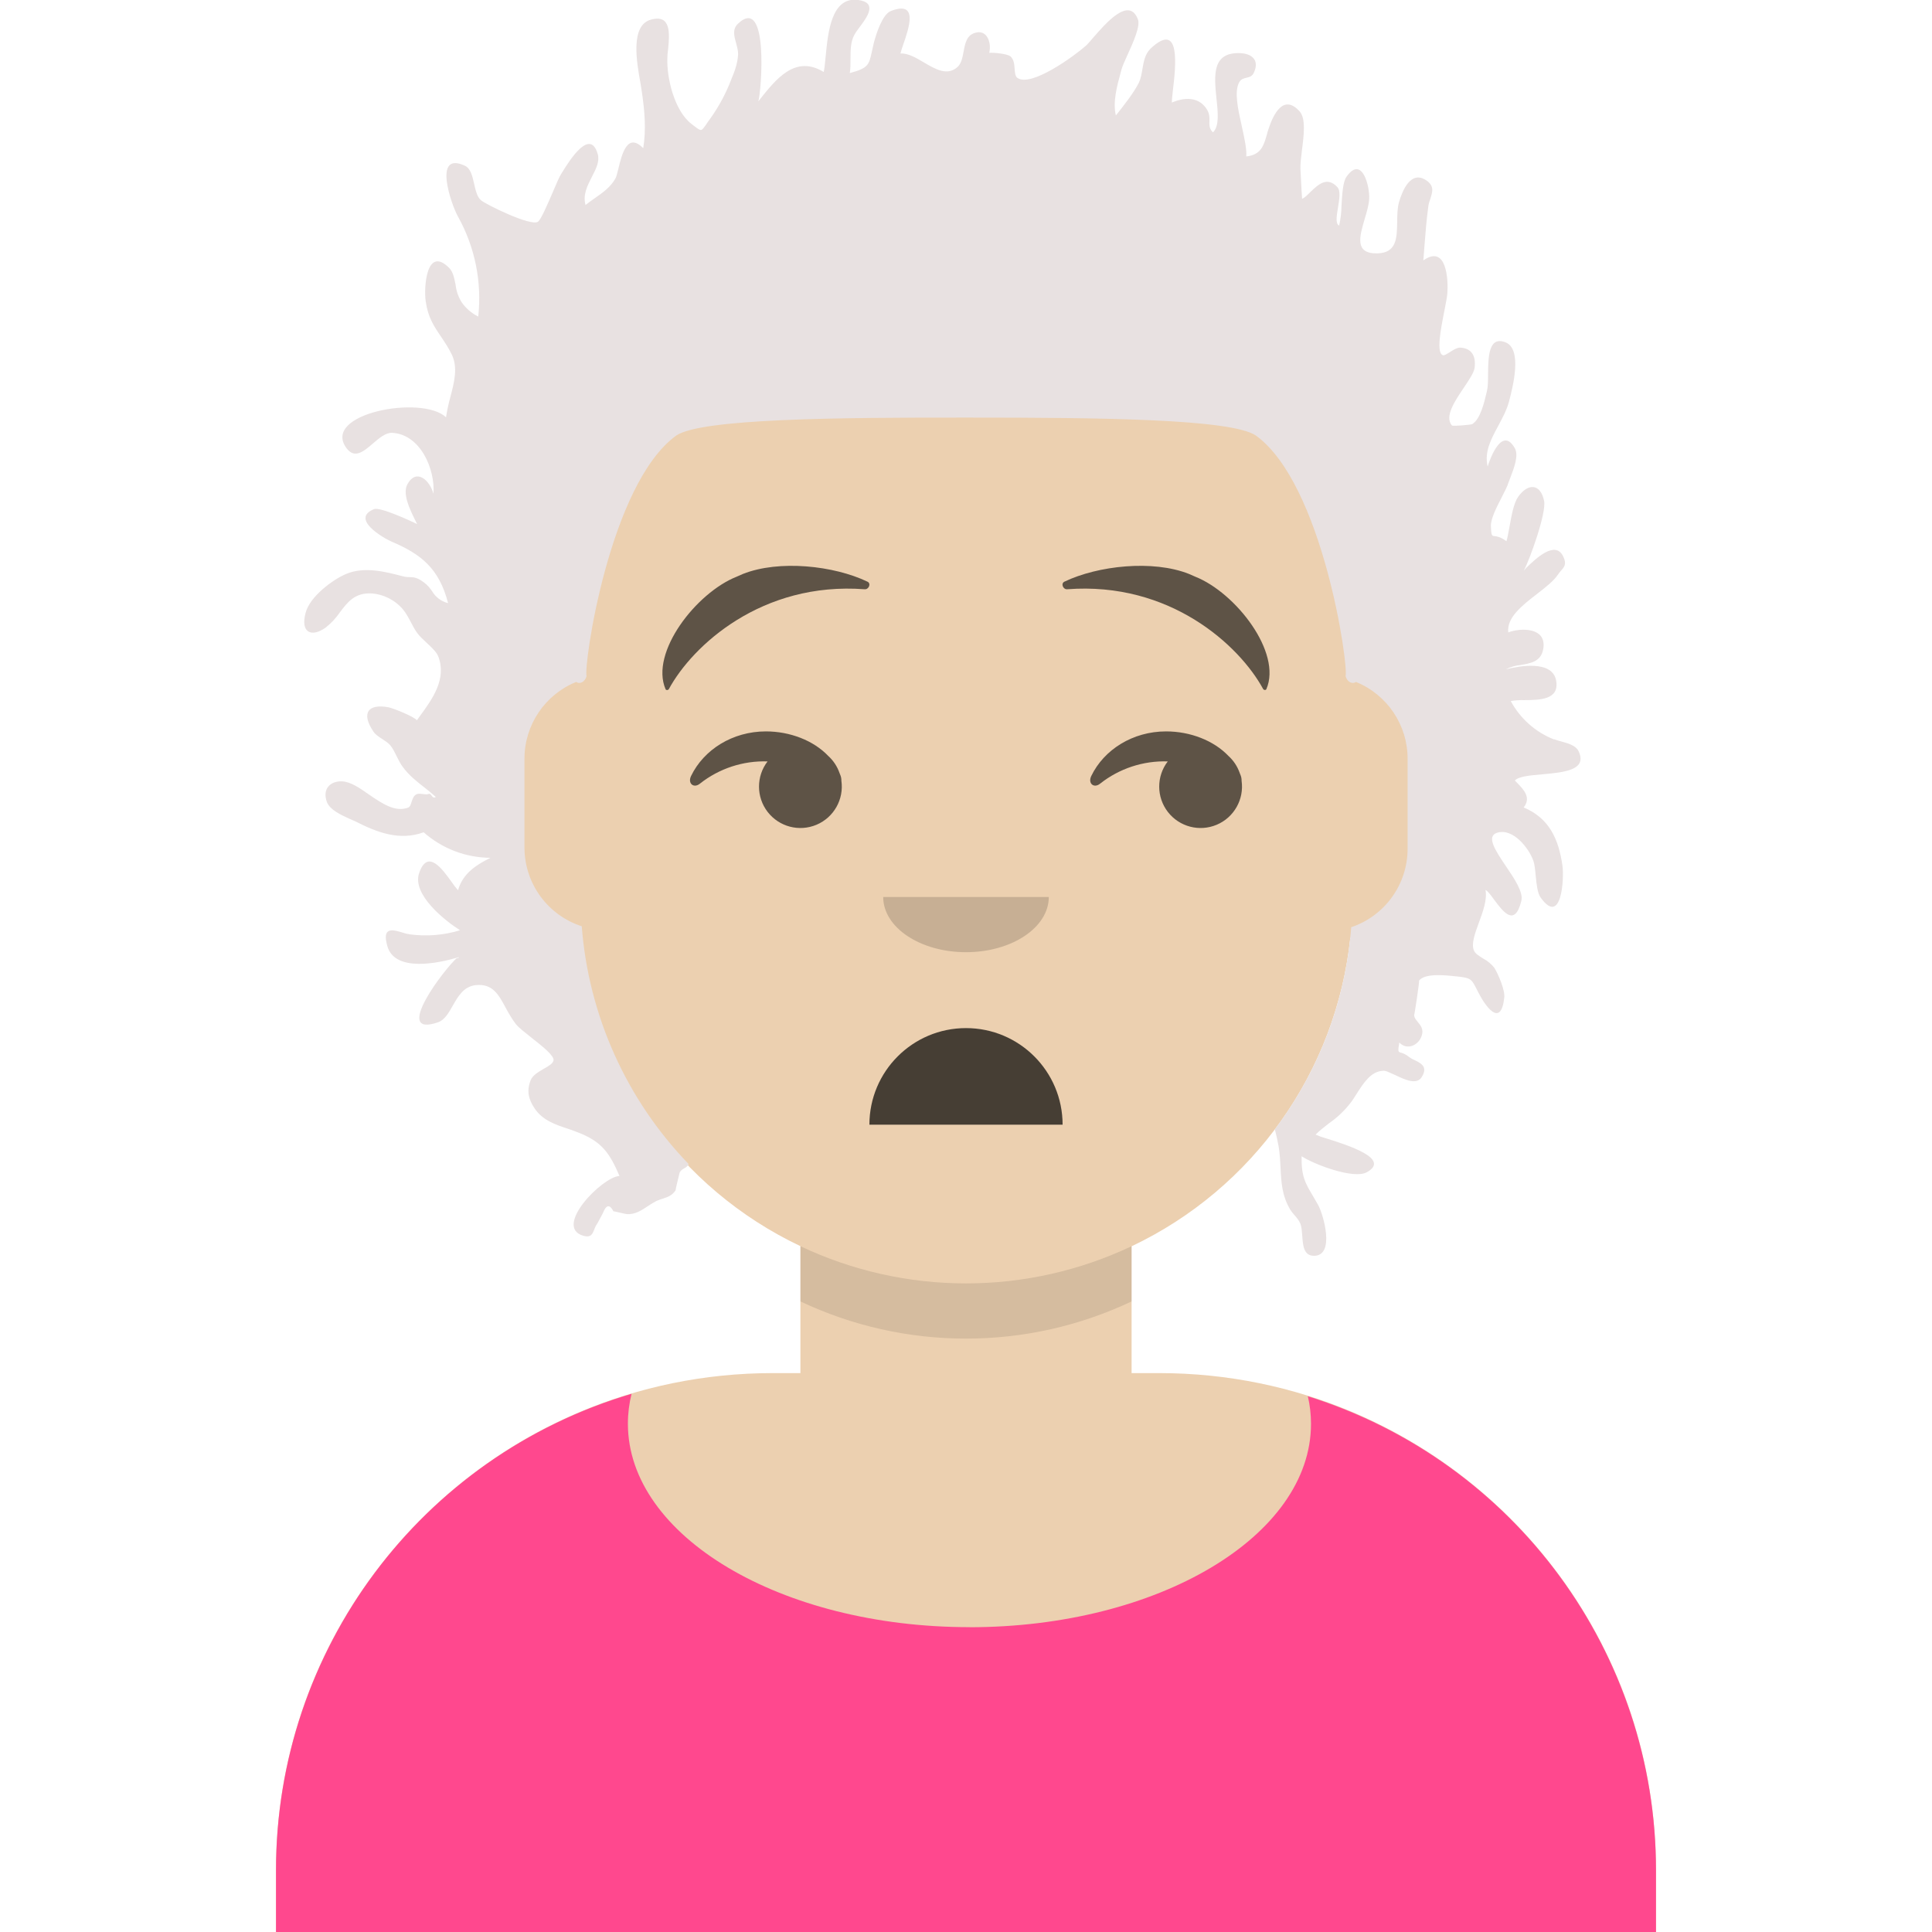
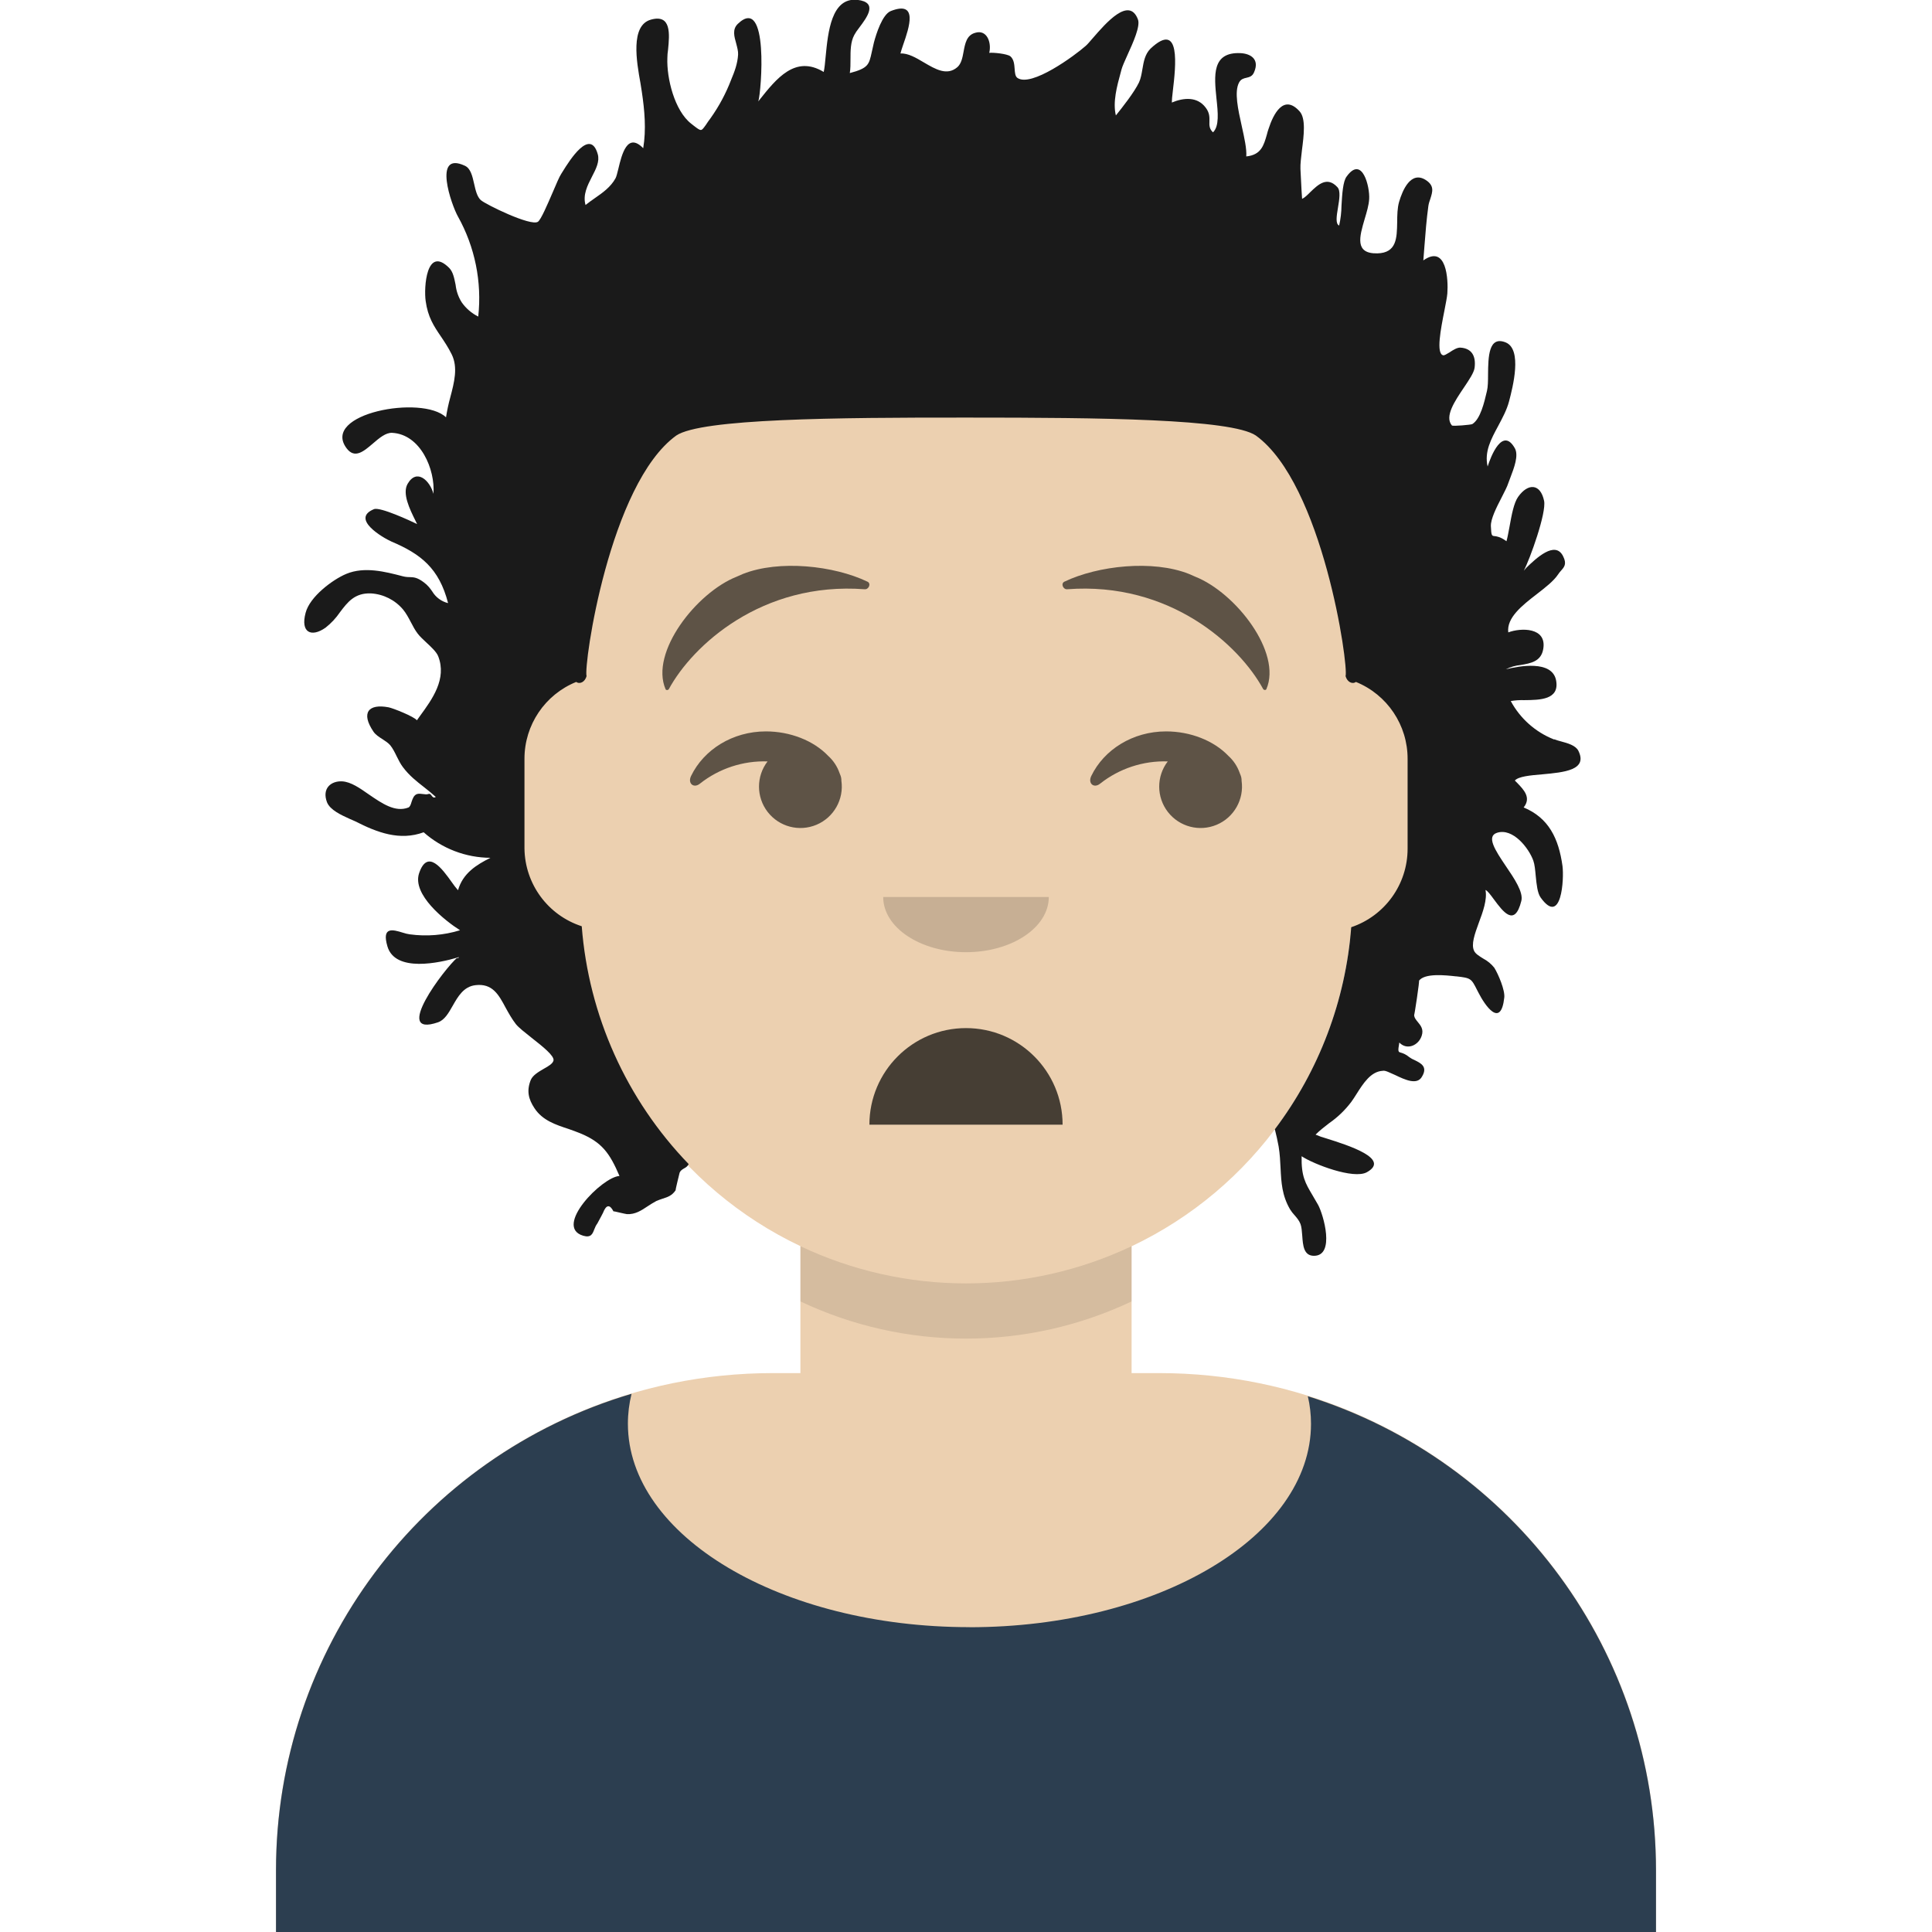
<svg xmlns="http://www.w3.org/2000/svg" viewBox="0 0 280 280" fill="none" shape-rendering="auto" aria-hidden="true">
  <defs>
    <g id="clothes-shirtScoopNeck-6972ba9c">
-       <path d="M100.5 51.13c27.34 0 49.5-13.2 49.5-29.48q0-2.04-.46-4A72 72 0 0 1 200 86.35v8.95H0v-8.95A72 72 0 0 1 51.53 17.3a18 18 0 0 0-.53 4.34c0 16.28 22.16 29.48 49.5 29.48" fill="#ff488e" />
+       <path d="M100.5 51.13c27.34 0 49.5-13.2 49.5-29.48q0-2.04-.46-4A72 72 0 0 1 200 86.35v8.95H0v-8.95A72 72 0 0 1 51.53 17.3a18 18 0 0 0-.53 4.34c0 16.28 22.16 29.48 49.5 29.48" fill="#2c3e50" />
    </g>
    <g id="mouth-disbelief-6972ba9c">
      <path fill-rule="evenodd" clip-rule="evenodd" d="M32 23a14 14 0 1 1 28 0" fill="black" fill-opacity=".7" />
    </g>
    <g id="nose-default-6972ba9c">
      <path fill-rule="evenodd" clip-rule="evenodd" d="M0 0c0 4.42 5.37 8 12 8s12-3.58 12-8" fill="black" fill-opacity=".16" />
    </g>
    <g id="eyes-side-6972ba9c">
      <path d="M13 8c-4.84 0-9 2.65-10.84 6.45-.54 1.1.39 1.85 1.28 1.12a15 15 0 0 1 9.8-3.22 6 6 0 1 0 10.7 2.8 2 2 0 0 0-.12-.74l-.15-.38a6 6 0 0 0-1.64-2.48C19.9 9.32 16.5 8 13 8m58 0c-4.84 0-9 2.65-10.84 6.45-.54 1.1.39 1.85 1.28 1.12a15 15 0 0 1 9.8-3.22 6 6 0 1 0 10.7 2.8 2 2 0 0 0-.12-.74l-.15-.38a6 6 0 0 0-1.64-2.48C77.9 9.32 74.5 8 71 8" fill="black" fill-opacity=".6" />
    </g>
    <g id="eyebrows-raisedExcitedNatural-6972ba9c">
      <path fill-rule="evenodd" clip-rule="evenodd" d="m14.9 1.58.91-.4C21.06-.9 29-.03 33.86 2.3c.57.27.18 1.15-.4 1.1C18.54 2.27 8.5 11.56 5.08 17.86c-.1.18-.4.2-.48.03C2.3 12.56 9.05 3.9 14.9 1.58m66.47 0-.91-.4C75.22-.9 67.27-.03 62.4 2.3c-.56.27-.18 1.15.4 1.1 14.93-1.14 24.98 8.15 28.4 14.45.1.18.4.2.47.03 2.3-5.32-4.45-13.98-10.3-16.3" fill="black" fill-opacity=".6" />
    </g>
    <g id="top-dreads02-6972ba9c">
-       <path fill-rule="evenodd" clip-rule="evenodd" d="M217.2 107.16a12.2 12.2 0 0 1-6.25-5.56 10 10 0 0 1 1.95-.13c2.27-.02 5.15-.04 4.62-2.87-.57-2.98-5.4-2.07-7.28-1.6a6 6 0 0 1 2.12-.62c1.49-.25 3-.51 3.3-2.33.54-3.18-3.28-3.08-5.07-2.4-.26-2.12 2-3.9 4.14-5.55 1.25-.97 2.45-1.9 3.08-2.85q.2-.3.43-.55c.47-.53.86-.97.3-2.08-1.15-2.35-3.94.32-5.33 1.66l-.37.43c.87-1.63 3.31-8.4 2.94-10.13-.53-2.52-2.33-2.6-3.77-.56-.62.88-.94 2.65-1.23 4.26-.15.81-.29 1.58-.45 2.16-.88-.65-1.4-.7-1.7-.74-.44-.04-.5-.05-.56-1.45-.04-1.02.8-2.7 1.56-4.16.4-.8.8-1.54.97-2.09l.3-.8c.52-1.37 1.23-3.19.64-4.24-1.78-3.15-3.48 1.17-3.94 2.65-.5-2.14.5-3.97 1.53-5.88.6-1.13 1.24-2.3 1.57-3.55.54-2.05 1.97-7.58-.5-8.56s-2.52 2.12-2.54 4.66c0 .93-.02 1.8-.15 2.34l-.03.13c-.37 1.57-.92 3.97-2.1 4.71-.18.11-2.83.34-2.96.2-1.1-1.29.42-3.53 1.74-5.49.76-1.13 1.46-2.17 1.55-2.87.22-1.73-.44-2.82-2.06-2.92-.46-.03-1.09.36-1.59.7-.4.24-.74.45-.9.41-1.06-.23-.35-3.82.18-6.5.2-1.04.38-1.94.42-2.46.15-2-.1-7.17-3.48-4.79l.16-2.06c.15-1.95.3-3.86.57-5.83.05-.37.18-.73.3-1.08.3-.97.61-1.86-.69-2.69-2.16-1.36-3.36 1.5-3.85 3.17-.26.9-.27 1.93-.28 2.95-.04 2.3-.07 4.45-2.87 4.52-3.34.07-2.59-2.42-1.84-4.99.3-1 .6-2 .65-2.88.12-1.74-1-6.42-3.27-3.26-.53.7-.64 2.5-.74 4.2a14 14 0 0 1-.34 2.9c-.56-.25-.37-1.4-.17-2.6s.4-2.45-.08-2.96c-1.5-1.64-2.82-.36-3.94.72-.4.4-.8.8-1.18.97l-.08-1.22-.16-3.12c-.03-.7.1-1.69.22-2.74.28-2.15.58-4.58-.34-5.6-2.33-2.59-3.82.43-4.5 2.53q-.15.43-.25.85c-.45 1.56-.83 2.93-2.98 3.15.08-1.09-.28-2.69-.65-4.37-.54-2.43-1.12-5-.39-6.35.27-.5.67-.59 1.07-.68.42-.1.85-.2 1.1-.8.83-1.9-.5-2.7-1.98-2.77-4.18-.18-3.8 3.31-3.47 6.58.22 2.04.42 4-.5 4.9-.55-.5-.54-1.03-.52-1.6.01-.6.03-1.24-.55-1.99-1.2-1.6-3.16-1.46-4.9-.73 0-.3.05-.93.15-1.72.41-3.49 1.2-10.26-3.24-6.09-.8.8-.99 1.88-1.17 2.95-.12.7-.23 1.37-.5 1.95-.7 1.45-2.4 3.6-3.35 4.78-.47-1.92.16-4.26.7-6.22l.12-.45c.12-.45.46-1.2.85-2.07.84-1.84 1.9-4.2 1.53-5.17-1.27-3.38-4.63.5-6.52 2.68-.45.51-.8.94-1.05 1.15-1.58 1.4-7.88 6.04-9.9 4.64-.32-.23-.36-.74-.4-1.3-.05-.65-.1-1.38-.62-1.83-.48-.37-2.48-.57-3.06-.5.36-1.5-.34-3.44-2.05-2.9-1.23.34-1.45 1.54-1.67 2.72-.16.88-.33 1.75-.9 2.25-1.5 1.3-3.18.3-4.85-.68-1.15-.68-2.3-1.36-3.4-1.3q.13-.5.4-1.28c.85-2.44 2.23-6.45-1.8-4.87-1.24.5-2.12 3.35-2.44 4.54q-.2.82-.32 1.42c-.4 1.82-.5 2.32-3.18 3.03.1-.63.1-1.3.1-1.98 0-1.25 0-2.53.55-3.54q.23-.44.7-1.04c1.15-1.53 2.8-3.7-.25-4.05-3.78-.39-4.26 4.7-4.6 8.2-.08.9-.16 1.7-.28 2.25-4.12-2.5-6.86.96-9.33 4.07l-.15.2c.45-1.43 1.56-15.57-2.96-11.25-.84.8-.53 1.84-.24 2.87.14.55.3 1.1.27 1.6-.08 1.3-.5 2.43-1 3.62A25 25 0 0 1 95 17.1q-.45.6-.7 1c-.33.45-.49.7-.7.73s-.48-.17-1.04-.6l-.38-.3c-2.43-1.88-3.58-6.63-3.46-9.53q0-.55.1-1.2c.22-2.24.5-5.2-2.5-4.35s-2.05 6.15-1.5 9.2l.2 1.26c.4 2.7.65 5.43.2 8.17-2.3-2.36-3.1.87-3.6 2.97-.16.63-.28 1.16-.42 1.4-.7 1.26-1.84 2.07-2.98 2.86q-.7.48-1.36 1c-.42-1.47.28-2.83.93-4.1.6-1.15 1.14-2.23.84-3.27-1.1-3.87-4.1.93-5.1 2.55l-.2.32c-.25.37-.7 1.42-1.2 2.6-.8 1.85-1.73 4.03-2.17 4.33-1.03.7-7.6-2.53-8.28-3.14-.55-.5-.76-1.45-.97-2.38-.25-1.1-.5-2.22-1.34-2.6-4.72-2.2-1.93 5.72-1 7.36a24.3 24.3 0 0 1 2.94 14.5 6.4 6.4 0 0 1-2.4-2.07 6 6 0 0 1-.88-2.53c-.2-.96-.36-1.88-.94-2.46-3.3-3.28-3.68 2.88-3.4 4.8.32 2.35 1.2 3.66 2.2 5.13.51.76 1.06 1.57 1.57 2.6.94 1.9.37 4.07-.2 6.23a26 26 0 0 0-.62 2.9c-3.43-3.3-18.2-.55-14.4 4.5 1.17 1.55 2.47.44 3.8-.7.93-.8 1.87-1.6 2.8-1.55 4.11.22 6.25 5.3 5.98 8.84-.5-1.9-2.42-3.76-3.75-1.44-.8 1.4.32 3.67 1.1 5.25l.28.57c-.9-.44-5.37-2.52-6.25-2.16-3.44 1.4 1.3 4.15 2.54 4.7 4.22 1.79 6.9 3.85 8.2 8.92a3.7 3.7 0 0 1-2.3-1.7c-.3-.43-.62-.88-1.25-1.34-.95-.7-1.4-.7-1.96-.73a4 4 0 0 1-1.13-.14l-.07-.02c-2.36-.61-5.4-1.41-8.04-.31-1.97.82-5.3 3.3-5.9 5.65-.77 2.87.84 3.6 2.9 2.14a10 10 0 0 0 2.08-2.23c1.1-1.45 2.12-2.82 4.5-2.73a6.6 6.6 0 0 1 4.64 2.33c.44.53.8 1.2 1.14 1.85.3.57.6 1.15.98 1.64.28.38.75.82 1.23 1.27.74.68 1.5 1.4 1.74 2 1.3 3.3-.87 6.26-2.63 8.67l-.45.63c-.42-.55-3.47-1.76-4.1-1.88-2.94-.56-4.04.8-2.2 3.52.3.45.8.77 1.29 1.08.43.28.85.55 1.15.9.37.46.66 1.04.94 1.62.27.54.54 1.08.88 1.53.92 1.24 2 2.08 3.1 2.94q.83.64 1.68 1.4c-.33.2-.46 0-.6-.18-.12-.17-.25-.34-.5-.24-.2.07-.47.04-.75 0-.3-.04-.6-.08-.87 0-.47.16-.64.68-.8 1.15-.1.36-.22.7-.45.8-1.9.75-3.84-.6-5.7-1.87-1.34-.94-2.64-1.85-3.9-1.92-1.6-.08-2.96 1-2.2 3.03.46 1.13 2.06 1.85 3.27 2.4l.8.35c3.23 1.65 6.47 2.87 9.94 1.6a14.7 14.7 0 0 0 9.68 3.7c-2 1-4 2.22-4.7 4.7a12 12 0 0 1-.9-1.16c-1.4-1.96-3.52-4.9-4.74-1.31-1.04 3.1 3.73 6.87 5.93 8.27a17 17 0 0 1-7.28.59q-.46-.06-1.04-.25c-1.4-.43-3.06-.92-2.2 2 1.13 3.83 7.6 2.37 10.13 1.62-1.78 1.5-9.56 11.7-2.8 9.38.95-.33 1.53-1.34 2.13-2.4.77-1.35 1.58-2.77 3.28-2.98 2.48-.3 3.38 1.37 4.4 3.28.44.8.9 1.62 1.48 2.37.4.5 1.3 1.2 2.28 1.98 1.58 1.24 3.3 2.6 3.17 3.28-.1.46-.72.82-1.4 1.2-.77.45-1.6.93-1.9 1.63-.62 1.56-.34 2.76.54 4.09 1.17 1.78 3.1 2.4 4.92 3q.87.3 1.67.62c3.17 1.3 4.3 2.86 5.73 6.2-2.5.13-9.62 7.37-5.26 8.66 1.12.33 1.35-.25 1.6-.9.12-.3.24-.6.45-.87l.55-1.02.27-.52q.7-1.8 1.52-.22c.07-.02.47.08.9.18.4.09.87.2 1.04.22 1.2.07 2.1-.53 3.03-1.15q.6-.4 1.24-.75.48-.2.94-.35c.69-.22 1.34-.42 1.87-1.23-.1.13.56-2.5.57-2.54.13-.3.38-.45.63-.6.25-.13.5-.28.68-.63a55.8 55.8 0 0 1-15.5-34.47 12 12 0 0 1-8.3-11.28v-13a12 12 0 0 1 7.5-11.13c.53.38 1.27 0 1.5-.84-.46-1.5 3.3-27.85 13-34.87 3.62-2.44 23-2.62 42.31-2.6 19.1 0 38.11.18 41.69 2.6 9.7 7.02 13.46 33.37 13 34.87.23.84.97 1.22 1.5.84A12 12 0 0 1 196 110v13a12 12 0 0 1-8.17 11.38 55.7 55.7 0 0 1-11.07 29.28q.31 1.2.55 2.5c.18 1.1.23 2.14.28 3.15.1 2.04.2 3.94 1.37 5.95q.3.48.66.86c.33.38.66.76.86 1.28.16.44.2 1.05.25 1.68.1 1.4.2 2.92 1.7 2.92 3.1 0 1.37-5.97.6-7.38q-.45-.8-.82-1.41c-1.03-1.74-1.63-2.74-1.57-5.64 1.75 1.16 7.53 3.38 9.45 2.32 3.5-1.94-2.69-3.9-5.83-4.89a12 12 0 0 1-1.6-.56c.63-.63 1.3-1.14 1.97-1.66a14 14 0 0 0 3.22-3.1q.37-.52.73-1.1c1.01-1.6 2.1-3.3 3.82-3.39.4-.09 1.04.3 1.77.6 1.46.7 3.24 1.54 3.94.2.82-1.4-.18-1.9-1.07-2.34q-.46-.19-.78-.43c-.54-.45-.94-.57-1.19-.65-.45-.12-.5-.13-.27-1.48 1.1 1.17 2.8.43 3.25-1 .3-.93-.16-1.47-.56-1.96-.28-.34-.55-.66-.54-1.07 0 .4.83-5.1.7-4.93.85-1.12 3.8-.8 5.34-.63h.07c2.13.24 2.17.31 3.03 2.02l.22.42c.88 1.72 3.2 5.18 3.7.64.13-1.06-.86-3.38-1.44-4.32a5 5 0 0 0-1.6-1.33c-.6-.37-1.13-.7-1.32-1.1-.48-.94.08-2.47.68-4.12.6-1.6 1.22-3.33.96-4.73.3.12.73.7 1.23 1.38 1.3 1.75 3 4.07 3.96.22.33-1.26-1-3.24-2.27-5.1-1.48-2.2-2.86-4.28-1.24-4.79 2.29-.73 4.6 2.22 5.25 4.04.2.56.27 1.37.35 2.22.12 1.2.24 2.48.72 3.14 3.03 4.21 3.4-2.74 3.16-4.57-.56-4.02-2-6.98-5.63-8.5 1.14-1.42 0-2.58-.91-3.53l-.37-.37c.55-.6 2.22-.75 4-.9 3.13-.29 6.62-.6 5.2-3.43-.4-.76-1.53-1.08-2.5-1.34q-.55-.14-.96-.3M58.5 138.8q0-.2-.36.1z" fill="#e8e1e1" />
+       <path fill-rule="evenodd" clip-rule="evenodd" d="M217.2 107.16a12.2 12.2 0 0 1-6.25-5.56 10 10 0 0 1 1.95-.13c2.27-.02 5.15-.04 4.62-2.87-.57-2.98-5.4-2.07-7.28-1.6a6 6 0 0 1 2.12-.62c1.49-.25 3-.51 3.3-2.33.54-3.18-3.28-3.08-5.07-2.4-.26-2.12 2-3.9 4.14-5.55 1.25-.97 2.45-1.9 3.08-2.85q.2-.3.43-.55c.47-.53.86-.97.3-2.08-1.15-2.35-3.94.32-5.33 1.66l-.37.43c.87-1.63 3.31-8.4 2.94-10.13-.53-2.52-2.33-2.6-3.77-.56-.62.88-.94 2.65-1.23 4.26-.15.81-.29 1.58-.45 2.16-.88-.65-1.4-.7-1.7-.74-.44-.04-.5-.05-.56-1.45-.04-1.02.8-2.7 1.56-4.16.4-.8.8-1.54.97-2.09l.3-.8c.52-1.37 1.23-3.19.64-4.24-1.78-3.15-3.48 1.17-3.94 2.65-.5-2.14.5-3.97 1.53-5.88.6-1.13 1.24-2.3 1.57-3.55.54-2.05 1.97-7.58-.5-8.56s-2.52 2.12-2.54 4.66c0 .93-.02 1.8-.15 2.34l-.03.13c-.37 1.57-.92 3.97-2.1 4.71-.18.11-2.83.34-2.96.2-1.1-1.29.42-3.53 1.74-5.49.76-1.13 1.46-2.17 1.55-2.87.22-1.73-.44-2.82-2.06-2.92-.46-.03-1.09.36-1.59.7-.4.24-.74.45-.9.41-1.06-.23-.35-3.82.18-6.5.2-1.04.38-1.94.42-2.46.15-2-.1-7.17-3.48-4.79l.16-2.06c.15-1.95.3-3.86.57-5.83.05-.37.18-.73.3-1.08.3-.97.61-1.86-.69-2.69-2.16-1.36-3.36 1.5-3.85 3.17-.26.9-.27 1.93-.28 2.95-.04 2.3-.07 4.45-2.87 4.52-3.34.07-2.59-2.42-1.84-4.99.3-1 .6-2 .65-2.88.12-1.74-1-6.42-3.27-3.26-.53.7-.64 2.5-.74 4.2a14 14 0 0 1-.34 2.9c-.56-.25-.37-1.4-.17-2.6s.4-2.45-.08-2.96c-1.5-1.64-2.82-.36-3.94.72-.4.4-.8.8-1.18.97l-.08-1.22-.16-3.12c-.03-.7.1-1.69.22-2.74.28-2.15.58-4.58-.34-5.6-2.33-2.59-3.82.43-4.5 2.53q-.15.43-.25.85c-.45 1.56-.83 2.93-2.98 3.15.08-1.09-.28-2.69-.65-4.37-.54-2.43-1.12-5-.39-6.35.27-.5.67-.59 1.07-.68.42-.1.85-.2 1.1-.8.83-1.9-.5-2.7-1.98-2.77-4.18-.18-3.8 3.31-3.47 6.58.22 2.04.42 4-.5 4.9-.55-.5-.54-1.03-.52-1.6.01-.6.03-1.24-.55-1.99-1.2-1.6-3.16-1.46-4.9-.73 0-.3.05-.93.15-1.72.41-3.49 1.2-10.26-3.24-6.09-.8.8-.99 1.88-1.17 2.95-.12.7-.23 1.37-.5 1.95-.7 1.45-2.4 3.6-3.35 4.78-.47-1.92.16-4.26.7-6.22l.12-.45c.12-.45.46-1.2.85-2.07.84-1.84 1.9-4.2 1.53-5.17-1.27-3.38-4.63.5-6.52 2.68-.45.51-.8.94-1.05 1.15-1.58 1.4-7.88 6.04-9.9 4.64-.32-.23-.36-.74-.4-1.3-.05-.65-.1-1.38-.62-1.83-.48-.37-2.48-.57-3.06-.5.36-1.5-.34-3.44-2.05-2.9-1.23.34-1.45 1.54-1.67 2.72-.16.88-.33 1.75-.9 2.25-1.5 1.3-3.18.3-4.85-.68-1.15-.68-2.3-1.36-3.4-1.3q.13-.5.4-1.28c.85-2.44 2.23-6.45-1.8-4.87-1.24.5-2.12 3.35-2.44 4.54q-.2.82-.32 1.42c-.4 1.82-.5 2.32-3.18 3.03.1-.63.1-1.3.1-1.98 0-1.25 0-2.53.55-3.54q.23-.44.7-1.04c1.15-1.53 2.8-3.7-.25-4.05-3.78-.39-4.26 4.7-4.6 8.2-.08.9-.16 1.7-.28 2.25-4.12-2.5-6.86.96-9.33 4.07l-.15.2c.45-1.43 1.56-15.57-2.96-11.25-.84.8-.53 1.84-.24 2.87.14.55.3 1.1.27 1.6-.08 1.3-.5 2.43-1 3.62A25 25 0 0 1 95 17.1q-.45.6-.7 1c-.33.45-.49.7-.7.73s-.48-.17-1.04-.6l-.38-.3c-2.43-1.88-3.58-6.63-3.46-9.53q0-.55.1-1.2c.22-2.24.5-5.2-2.5-4.35s-2.05 6.15-1.5 9.2l.2 1.26c.4 2.7.65 5.43.2 8.17-2.3-2.36-3.1.87-3.6 2.97-.16.63-.28 1.16-.42 1.4-.7 1.26-1.84 2.07-2.98 2.86q-.7.48-1.36 1c-.42-1.47.28-2.83.93-4.1.6-1.15 1.14-2.23.84-3.27-1.1-3.87-4.1.93-5.1 2.55l-.2.32c-.25.37-.7 1.42-1.2 2.6-.8 1.85-1.73 4.03-2.17 4.33-1.03.7-7.6-2.53-8.28-3.14-.55-.5-.76-1.45-.97-2.38-.25-1.1-.5-2.22-1.34-2.6-4.72-2.2-1.93 5.72-1 7.36a24.3 24.3 0 0 1 2.94 14.5 6.4 6.4 0 0 1-2.4-2.07 6 6 0 0 1-.88-2.53c-.2-.96-.36-1.88-.94-2.46-3.3-3.28-3.68 2.88-3.4 4.8.32 2.35 1.2 3.66 2.2 5.13.51.76 1.06 1.57 1.57 2.6.94 1.9.37 4.07-.2 6.23a26 26 0 0 0-.62 2.9c-3.43-3.3-18.2-.55-14.4 4.5 1.17 1.55 2.47.44 3.8-.7.93-.8 1.87-1.6 2.8-1.55 4.11.22 6.25 5.3 5.98 8.84-.5-1.9-2.42-3.76-3.75-1.44-.8 1.4.32 3.67 1.1 5.25l.28.57c-.9-.44-5.37-2.52-6.25-2.16-3.44 1.4 1.3 4.15 2.54 4.7 4.22 1.79 6.9 3.85 8.2 8.92a3.7 3.7 0 0 1-2.3-1.7c-.3-.43-.62-.88-1.25-1.34-.95-.7-1.4-.7-1.96-.73a4 4 0 0 1-1.13-.14l-.07-.02c-2.36-.61-5.4-1.41-8.04-.31-1.97.82-5.3 3.3-5.9 5.65-.77 2.87.84 3.6 2.9 2.14a10 10 0 0 0 2.08-2.23c1.1-1.45 2.12-2.82 4.5-2.73a6.6 6.6 0 0 1 4.64 2.33c.44.53.8 1.2 1.14 1.85.3.57.6 1.15.98 1.64.28.38.75.82 1.23 1.27.74.68 1.5 1.4 1.74 2 1.3 3.3-.87 6.26-2.63 8.67l-.45.63c-.42-.55-3.47-1.76-4.1-1.88-2.94-.56-4.04.8-2.2 3.52.3.45.8.77 1.29 1.08.43.28.85.55 1.15.9.37.46.66 1.04.94 1.62.27.54.54 1.08.88 1.53.92 1.24 2 2.08 3.1 2.94q.83.64 1.68 1.4c-.33.2-.46 0-.6-.18-.12-.17-.25-.34-.5-.24-.2.07-.47.04-.75 0-.3-.04-.6-.08-.87 0-.47.16-.64.68-.8 1.15-.1.36-.22.7-.45.8-1.9.75-3.84-.6-5.7-1.87-1.34-.94-2.64-1.85-3.9-1.92-1.6-.08-2.96 1-2.2 3.03.46 1.13 2.06 1.85 3.27 2.4l.8.35c3.23 1.65 6.47 2.87 9.94 1.6a14.7 14.7 0 0 0 9.68 3.7c-2 1-4 2.22-4.7 4.7a12 12 0 0 1-.9-1.16c-1.4-1.96-3.52-4.9-4.74-1.31-1.04 3.1 3.73 6.87 5.93 8.27a17 17 0 0 1-7.28.59q-.46-.06-1.04-.25c-1.4-.43-3.06-.92-2.2 2 1.13 3.83 7.6 2.37 10.13 1.62-1.78 1.5-9.56 11.7-2.8 9.38.95-.33 1.53-1.34 2.13-2.4.77-1.35 1.58-2.77 3.28-2.98 2.48-.3 3.38 1.37 4.4 3.28.44.8.9 1.62 1.48 2.37.4.5 1.3 1.2 2.28 1.98 1.58 1.24 3.3 2.6 3.17 3.28-.1.46-.72.82-1.4 1.2-.77.45-1.6.93-1.9 1.63-.62 1.56-.34 2.76.54 4.09 1.17 1.78 3.1 2.4 4.92 3q.87.3 1.67.62c3.17 1.3 4.3 2.86 5.73 6.2-2.5.13-9.62 7.37-5.26 8.66 1.12.33 1.35-.25 1.6-.9.12-.3.24-.6.45-.87l.55-1.02.27-.52q.7-1.8 1.52-.22c.07-.02.47.08.9.18.4.09.87.2 1.04.22 1.2.07 2.1-.53 3.03-1.15q.6-.4 1.24-.75.48-.2.94-.35c.69-.22 1.34-.42 1.87-1.23-.1.13.56-2.5.57-2.54.13-.3.38-.45.63-.6.25-.13.5-.28.68-.63a55.8 55.8 0 0 1-15.5-34.47 12 12 0 0 1-8.3-11.28v-13a12 12 0 0 1 7.5-11.13c.53.38 1.27 0 1.5-.84-.46-1.5 3.3-27.85 13-34.87 3.62-2.44 23-2.62 42.31-2.6 19.1 0 38.11.18 41.69 2.6 9.7 7.02 13.46 33.37 13 34.87.23.84.97 1.22 1.5.84A12 12 0 0 1 196 110v13a12 12 0 0 1-8.17 11.38 55.7 55.7 0 0 1-11.07 29.28q.31 1.2.55 2.5c.18 1.1.23 2.14.28 3.15.1 2.04.2 3.94 1.37 5.95q.3.48.66.86c.33.38.66.76.86 1.28.16.44.2 1.05.25 1.68.1 1.4.2 2.92 1.7 2.92 3.1 0 1.37-5.97.6-7.38q-.45-.8-.82-1.41c-1.03-1.74-1.63-2.74-1.57-5.64 1.75 1.16 7.53 3.38 9.45 2.32 3.5-1.94-2.69-3.9-5.83-4.89a12 12 0 0 1-1.6-.56c.63-.63 1.3-1.14 1.97-1.66a14 14 0 0 0 3.22-3.1q.37-.52.73-1.1c1.01-1.6 2.1-3.3 3.82-3.39.4-.09 1.04.3 1.77.6 1.46.7 3.24 1.54 3.94.2.82-1.4-.18-1.9-1.07-2.34q-.46-.19-.78-.43c-.54-.45-.94-.57-1.19-.65-.45-.12-.5-.13-.27-1.48 1.1 1.17 2.8.43 3.25-1 .3-.93-.16-1.47-.56-1.96-.28-.34-.55-.66-.54-1.07 0 .4.83-5.1.7-4.93.85-1.12 3.8-.8 5.34-.63h.07c2.13.24 2.17.31 3.03 2.02l.22.42c.88 1.72 3.2 5.18 3.7.64.13-1.06-.86-3.38-1.44-4.32a5 5 0 0 0-1.6-1.33c-.6-.37-1.13-.7-1.32-1.1-.48-.94.08-2.47.68-4.12.6-1.6 1.22-3.33.96-4.73.3.12.73.7 1.23 1.38 1.3 1.75 3 4.07 3.96.22.33-1.26-1-3.24-2.27-5.1-1.48-2.2-2.86-4.28-1.24-4.79 2.29-.73 4.6 2.22 5.25 4.04.2.56.27 1.37.35 2.22.12 1.2.24 2.48.72 3.14 3.03 4.21 3.4-2.74 3.16-4.57-.56-4.02-2-6.98-5.63-8.5 1.14-1.42 0-2.58-.91-3.53l-.37-.37c.55-.6 2.22-.75 4-.9 3.13-.29 6.62-.6 5.2-3.43-.4-.76-1.53-1.08-2.5-1.34q-.55-.14-.96-.3M58.5 138.8q0-.2-.36.1z" fill="#1a1a1a" />
    </g>
    <clipPath id="clip-6972ba9c">
      <rect width="280" height="280" rx="0" ry="0" />
    </clipPath>
  </defs>
  <g clip-path="url(#clip-6972ba9c)">
    <path d="M140 36a56 56 0 0 0-56 56v6.17A12 12 0 0 0 74 110v14a12 12 0 0 0 10.3 11.88A56 56 0 0 0 116 180.6V199h-4a72 72 0 0 0-72 72v9h200v-9a72 72 0 0 0-72-72h-4v-18.38a56 56 0 0 0 31.7-44.73A12 12 0 0 0 206 124v-14a12 12 0 0 0-10-11.83V92a56 56 0 0 0-56-56" fill="#ecd0b0" />
    <path d="M116 180.61v8a56 56 0 0 0 24 5.39 56 56 0 0 0 24-5.39v-8a56 56 0 0 1-24 5.39 56 56 0 0 1-24-5.39" fill="black" fill-opacity=".1" />
    <use transform="translate(40 184.7)" href="#clothes-shirtScoopNeck-6972ba9c" />
    <use transform="translate(94 140)" href="#mouth-disbelief-6972ba9c" />
    <use transform="translate(128 130)" href="#nose-default-6972ba9c" />
    <use transform="translate(98 98)" href="#eyes-side-6972ba9c" />
    <use transform="translate(91.86 82)" href="#eyebrows-raisedExcitedNatural-6972ba9c" />
    <use transform="translate(8)" href="#top-dreads02-6972ba9c" />
  </g>
</svg>
